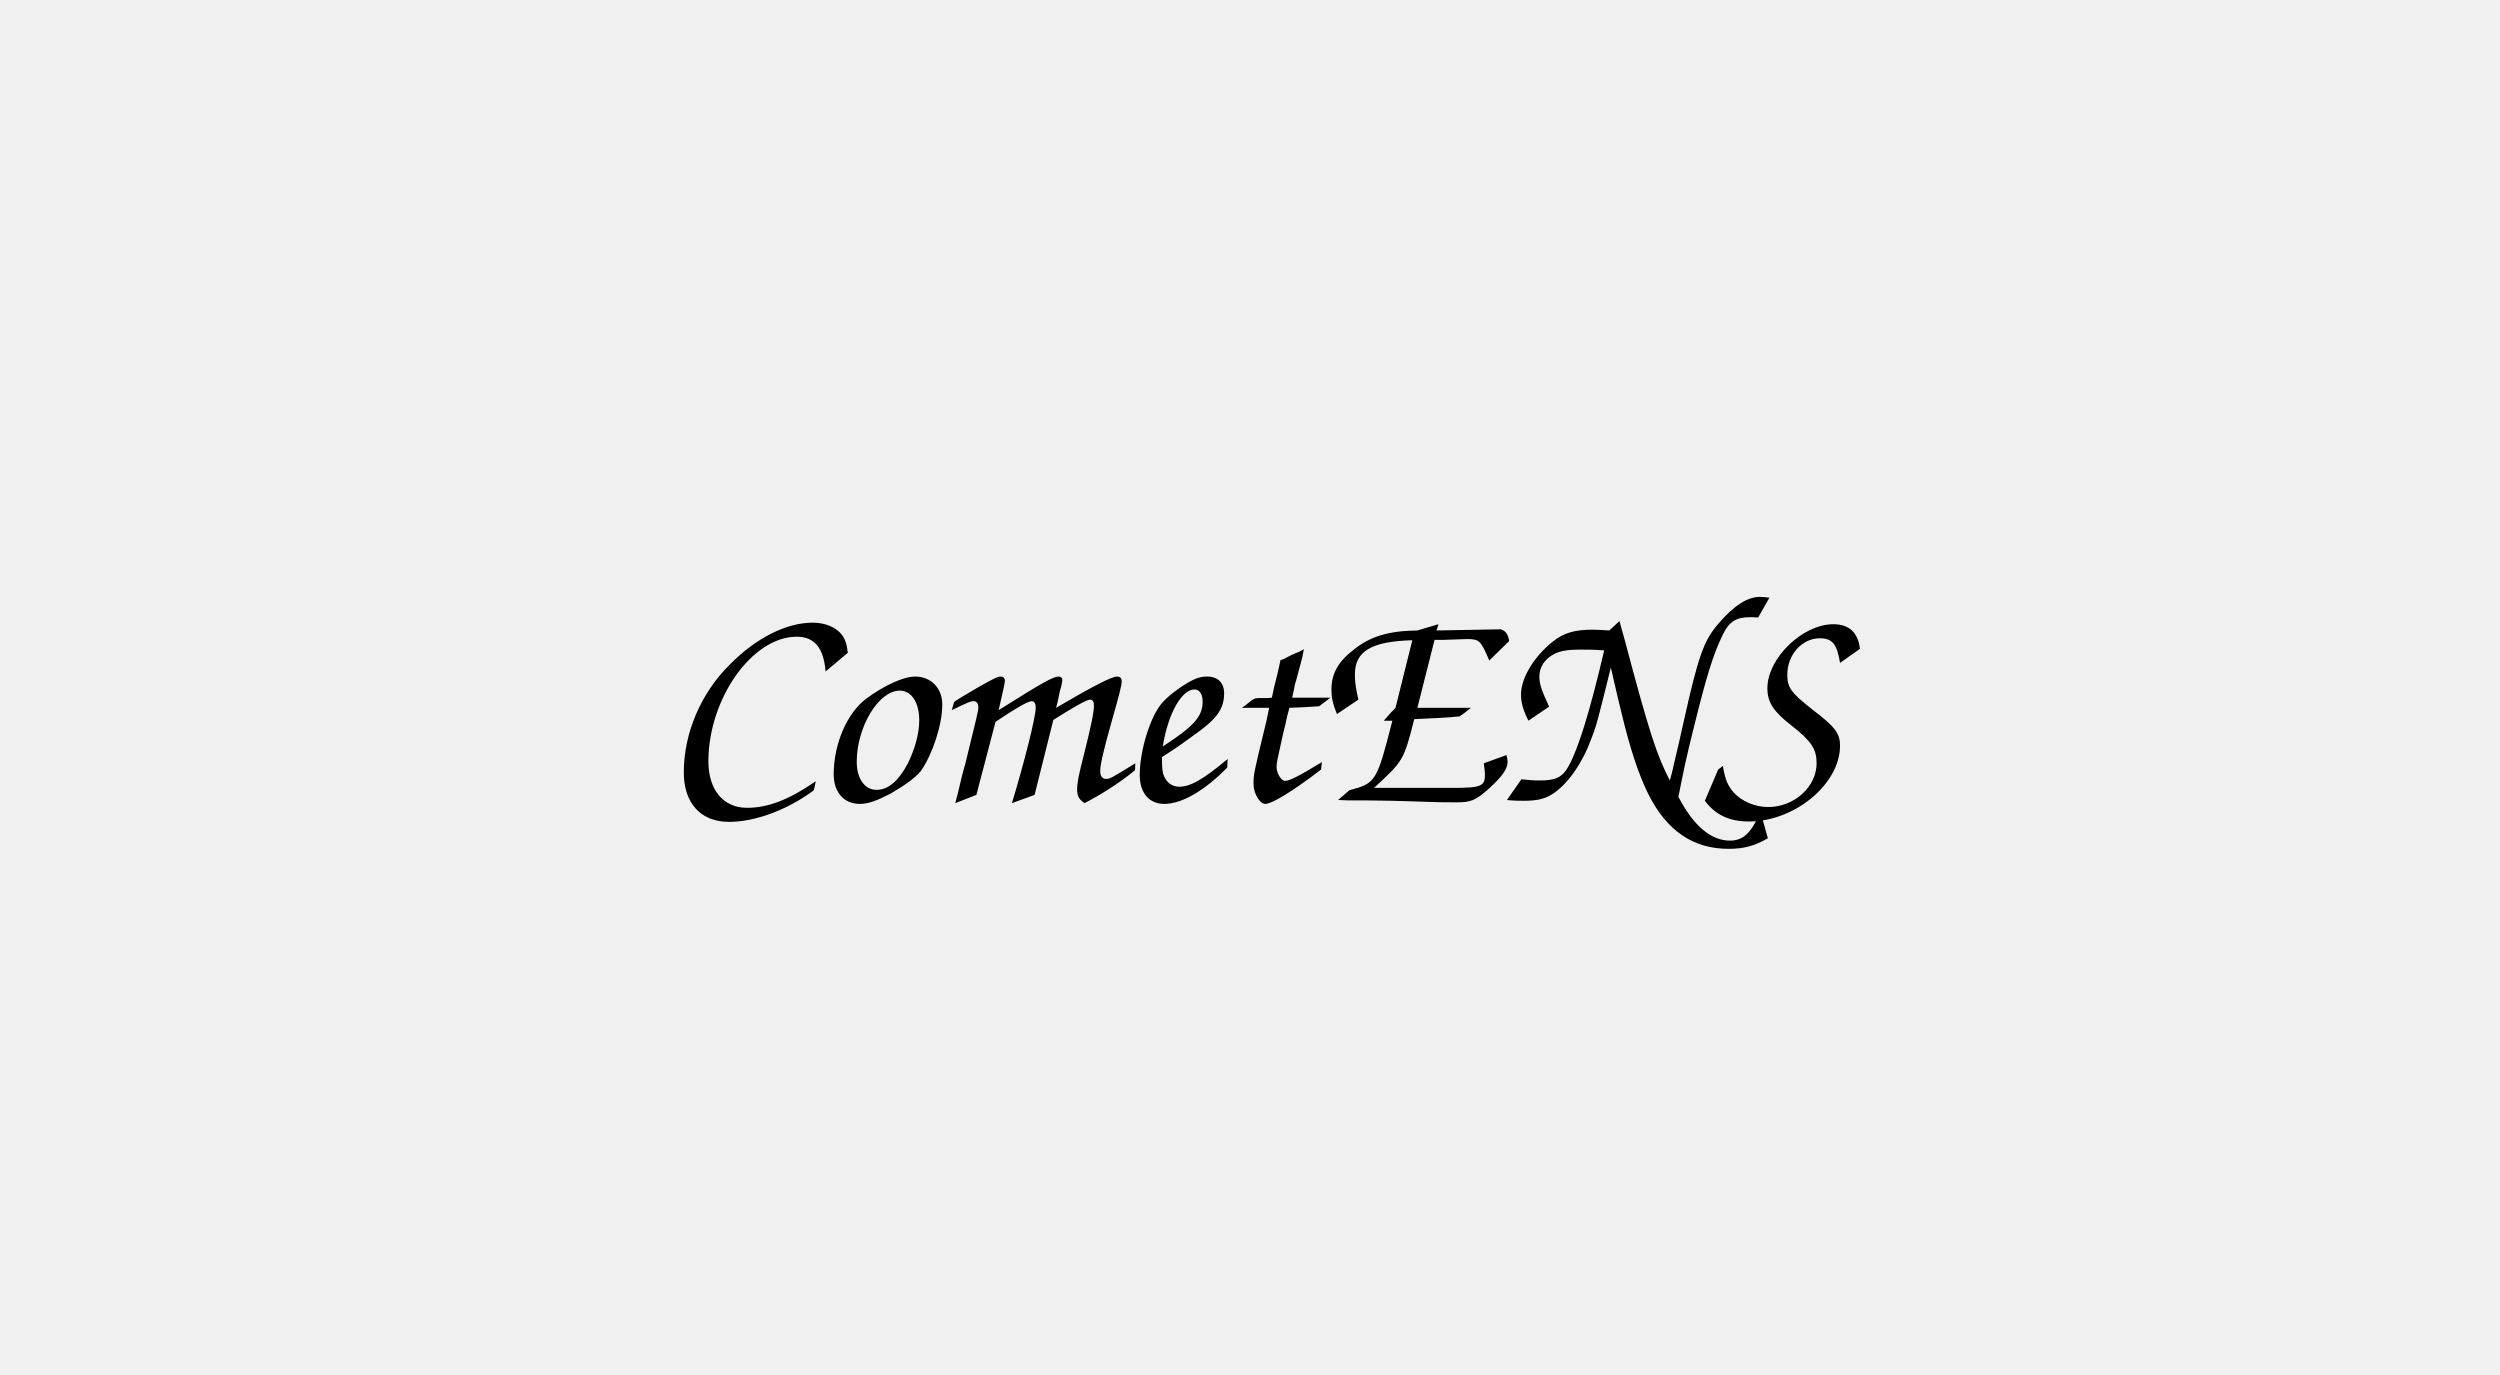
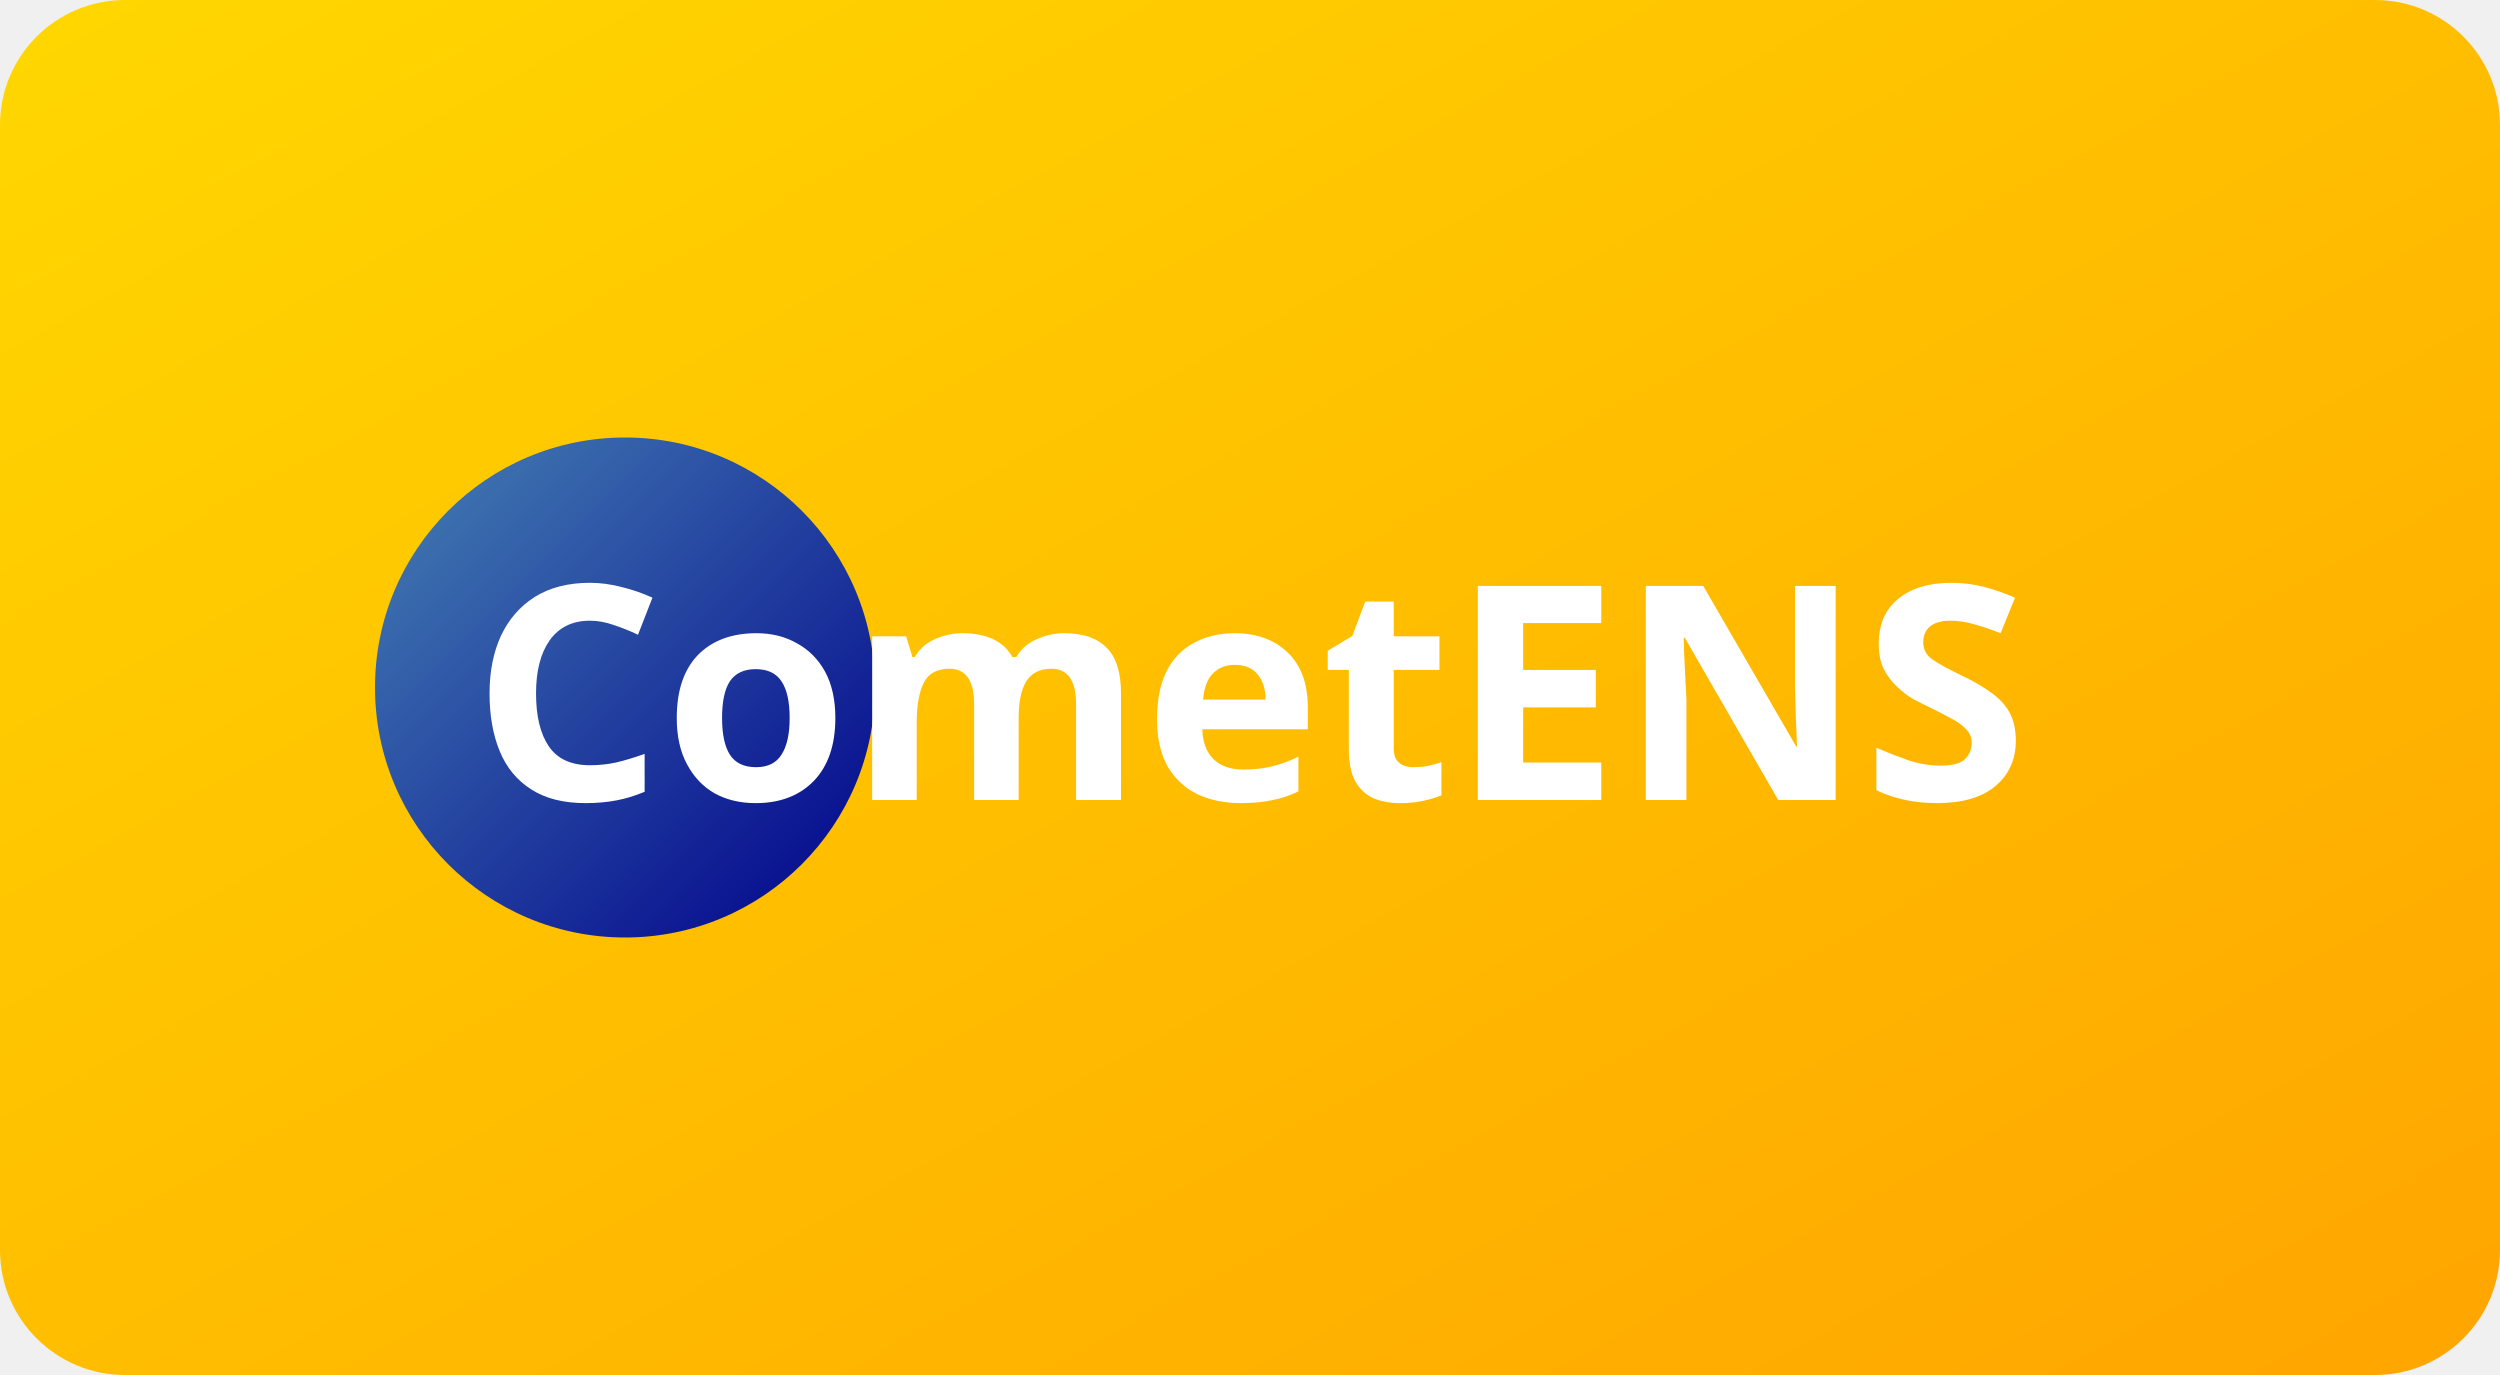
- <svg xmlns="http://www.w3.org/2000/svg" width="100" height="55" font-family="'Comic Sans MS', cursive, sans-serif">
-   <style>
-     .path {
-       stroke-dasharray: 1000;
-       stroke-dashoffset: 1000;
-       animation: dash 5s linear forwards infinite;
-     }
-     @keyframes dash {
-       to {
-         stroke-dashoffset: 0;
-       }
-     }
-   </style>
-   <rect x="5" y="5" width="90" height="45" rx="5" ry="5" style="fill:none;stroke:black;stroke-width:1" class="path" />
-   <text x="50" y="32" font-size="12" text-anchor="middle" fill="black">CometENS</text>
+ <svg xmlns="http://www.w3.org/2000/svg" width="100" height="55">
+   <defs>
+     <linearGradient id="bgGradient" x1="0%" y1="0%" x2="100%" y2="100%">
+       <stop offset="0%" stop-color="#FFD700" />
+       <stop offset="100%" stop-color="#FFA500" />
+     </linearGradient>
+     <linearGradient id="shapeGradient" x1="0%" y1="0%" x2="100%" y2="100%">
+       <stop offset="0%" stop-color="#4682B4" />
+       <stop offset="100%" stop-color="#00008B" />
+     </linearGradient>
+   </defs>
+   <rect x="0" y="0" width="100" height="55" rx="5" ry="5" fill="url(#bgGradient)" />
+   <circle cx="25" cy="27.5" r="10" fill="url(#shapeGradient)">
+     <animate attributeName="cx" from="25" to="75" dur="4s" repeatCount="indefinite" begin="0s" />
+     <animate attributeName="cx" from="75" to="25" dur="4s" repeatCount="indefinite" begin="4s" />
+   </circle>
+   <text x="50" y="32" font-family="Verdana, sans-serif" font-size="12" text-anchor="middle" fill="white" font-weight="bold">CometENS</text>
</svg>
